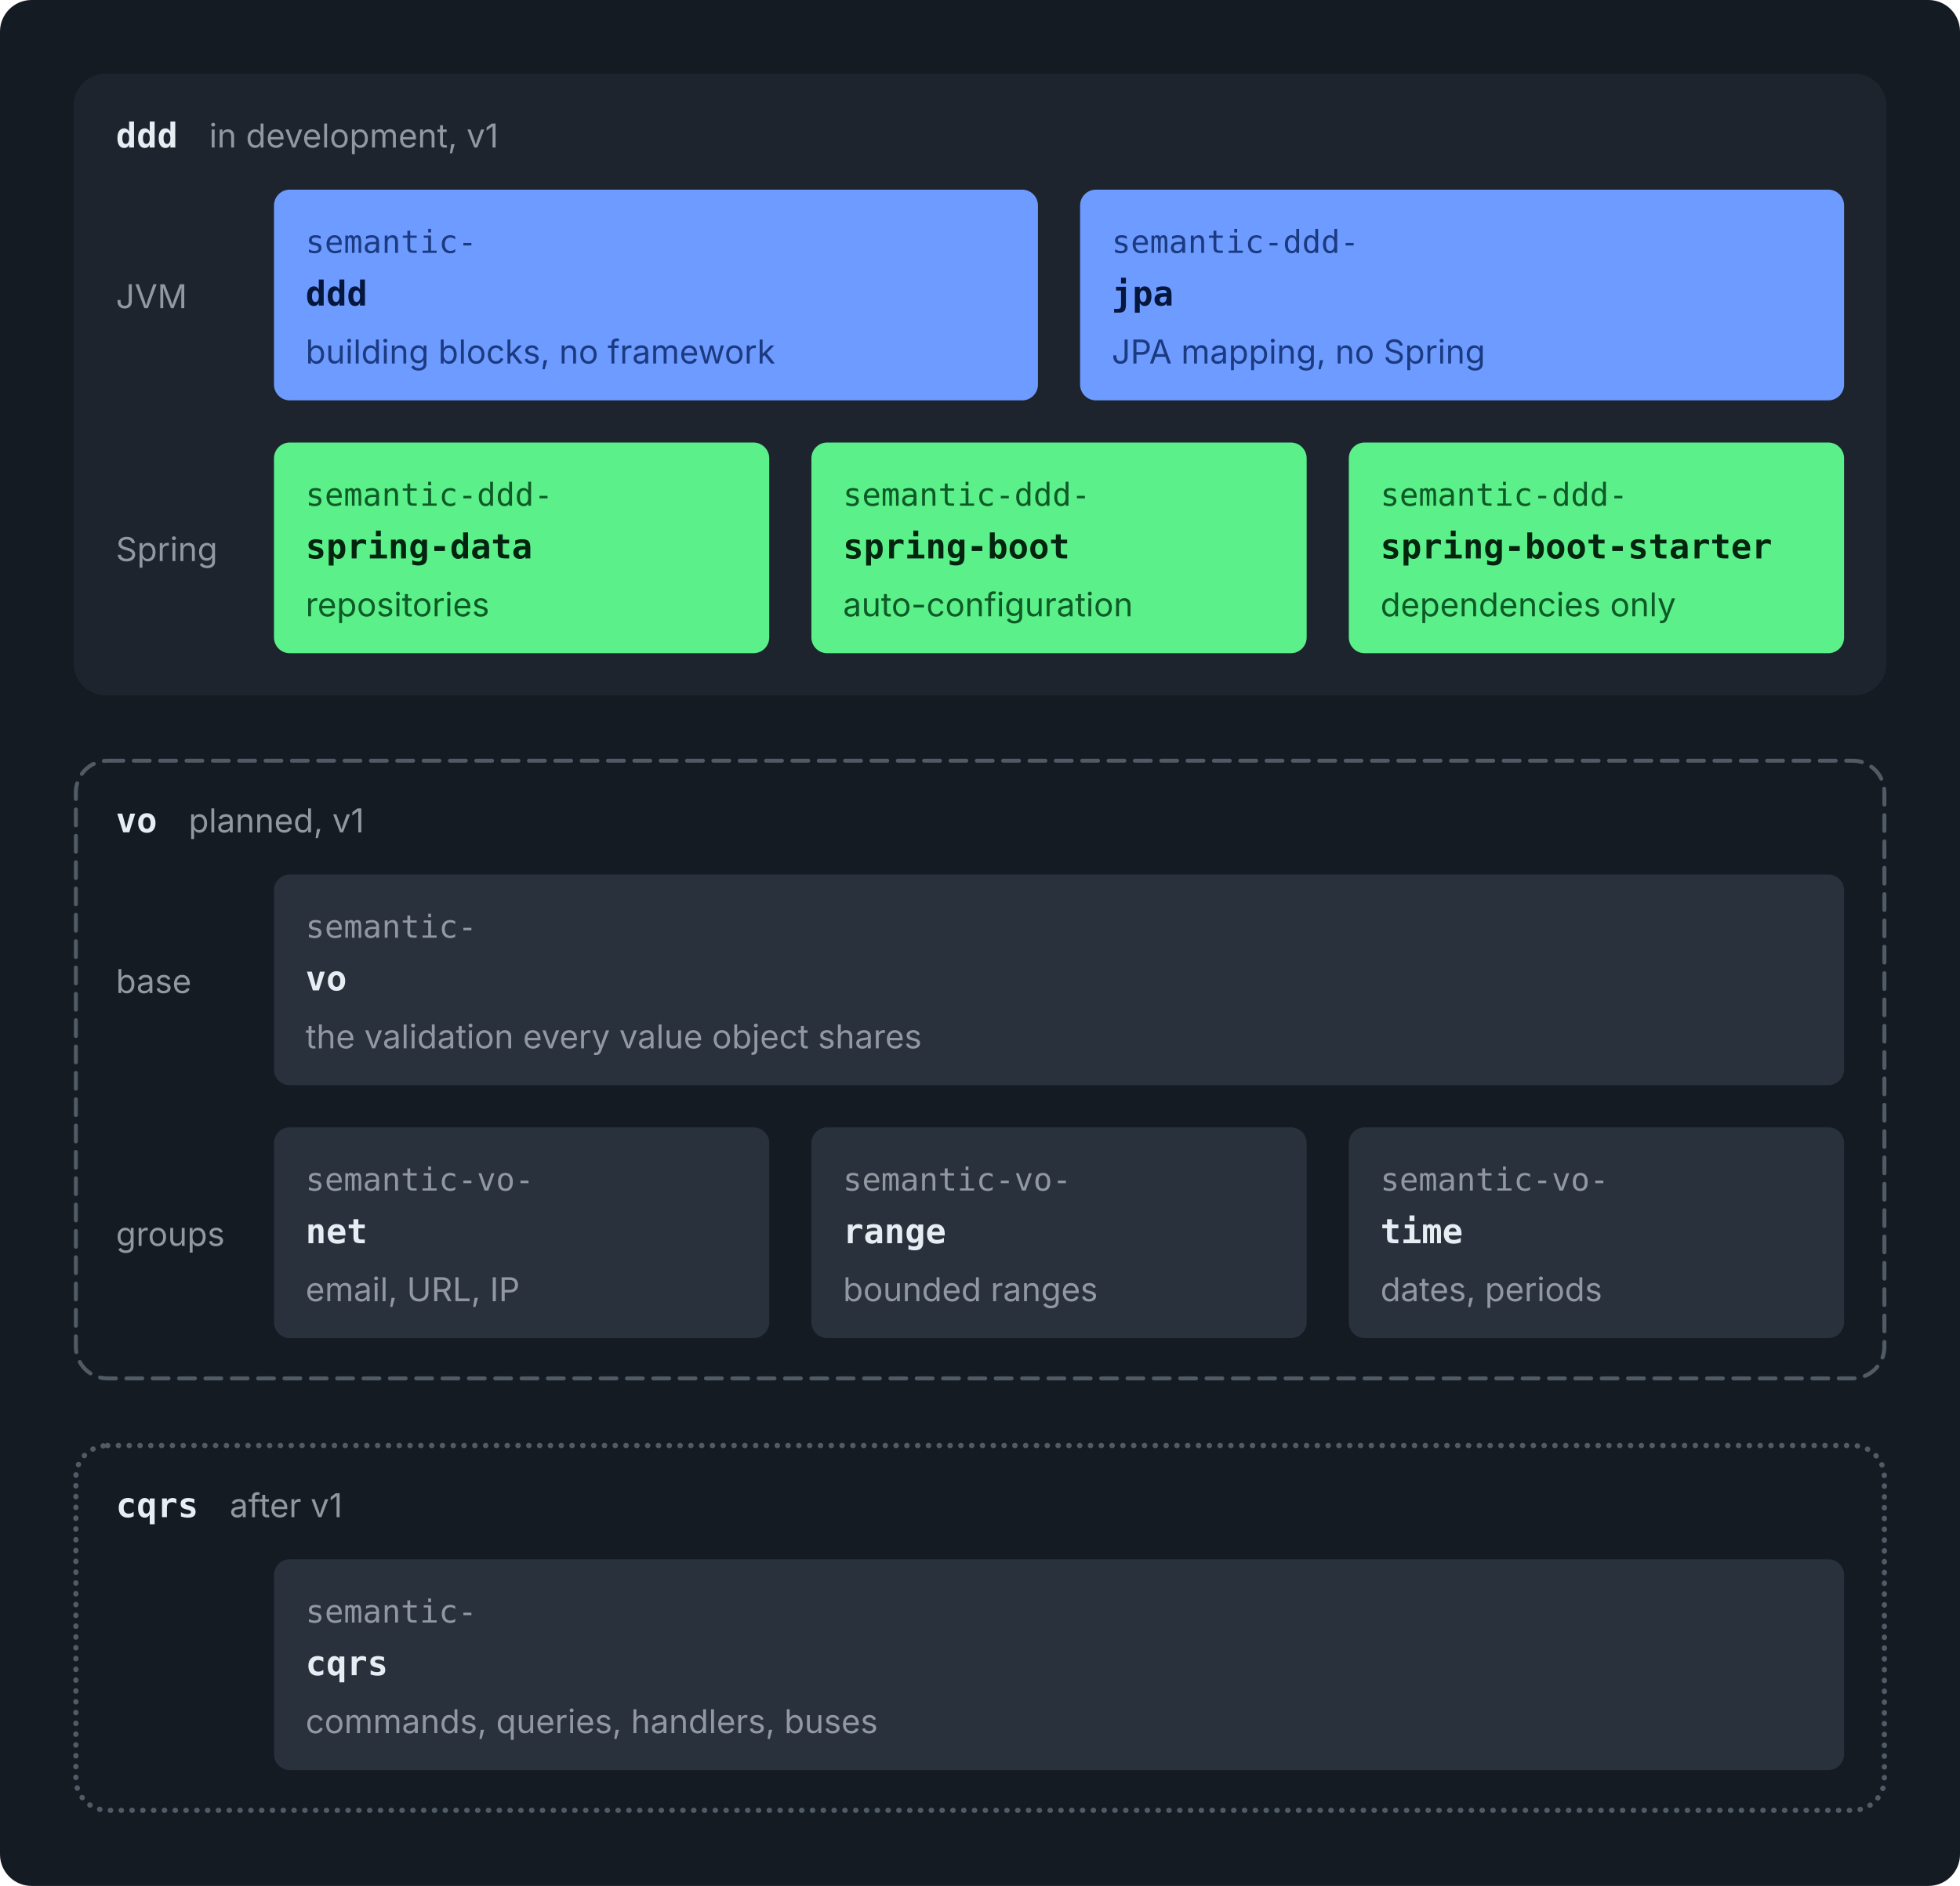
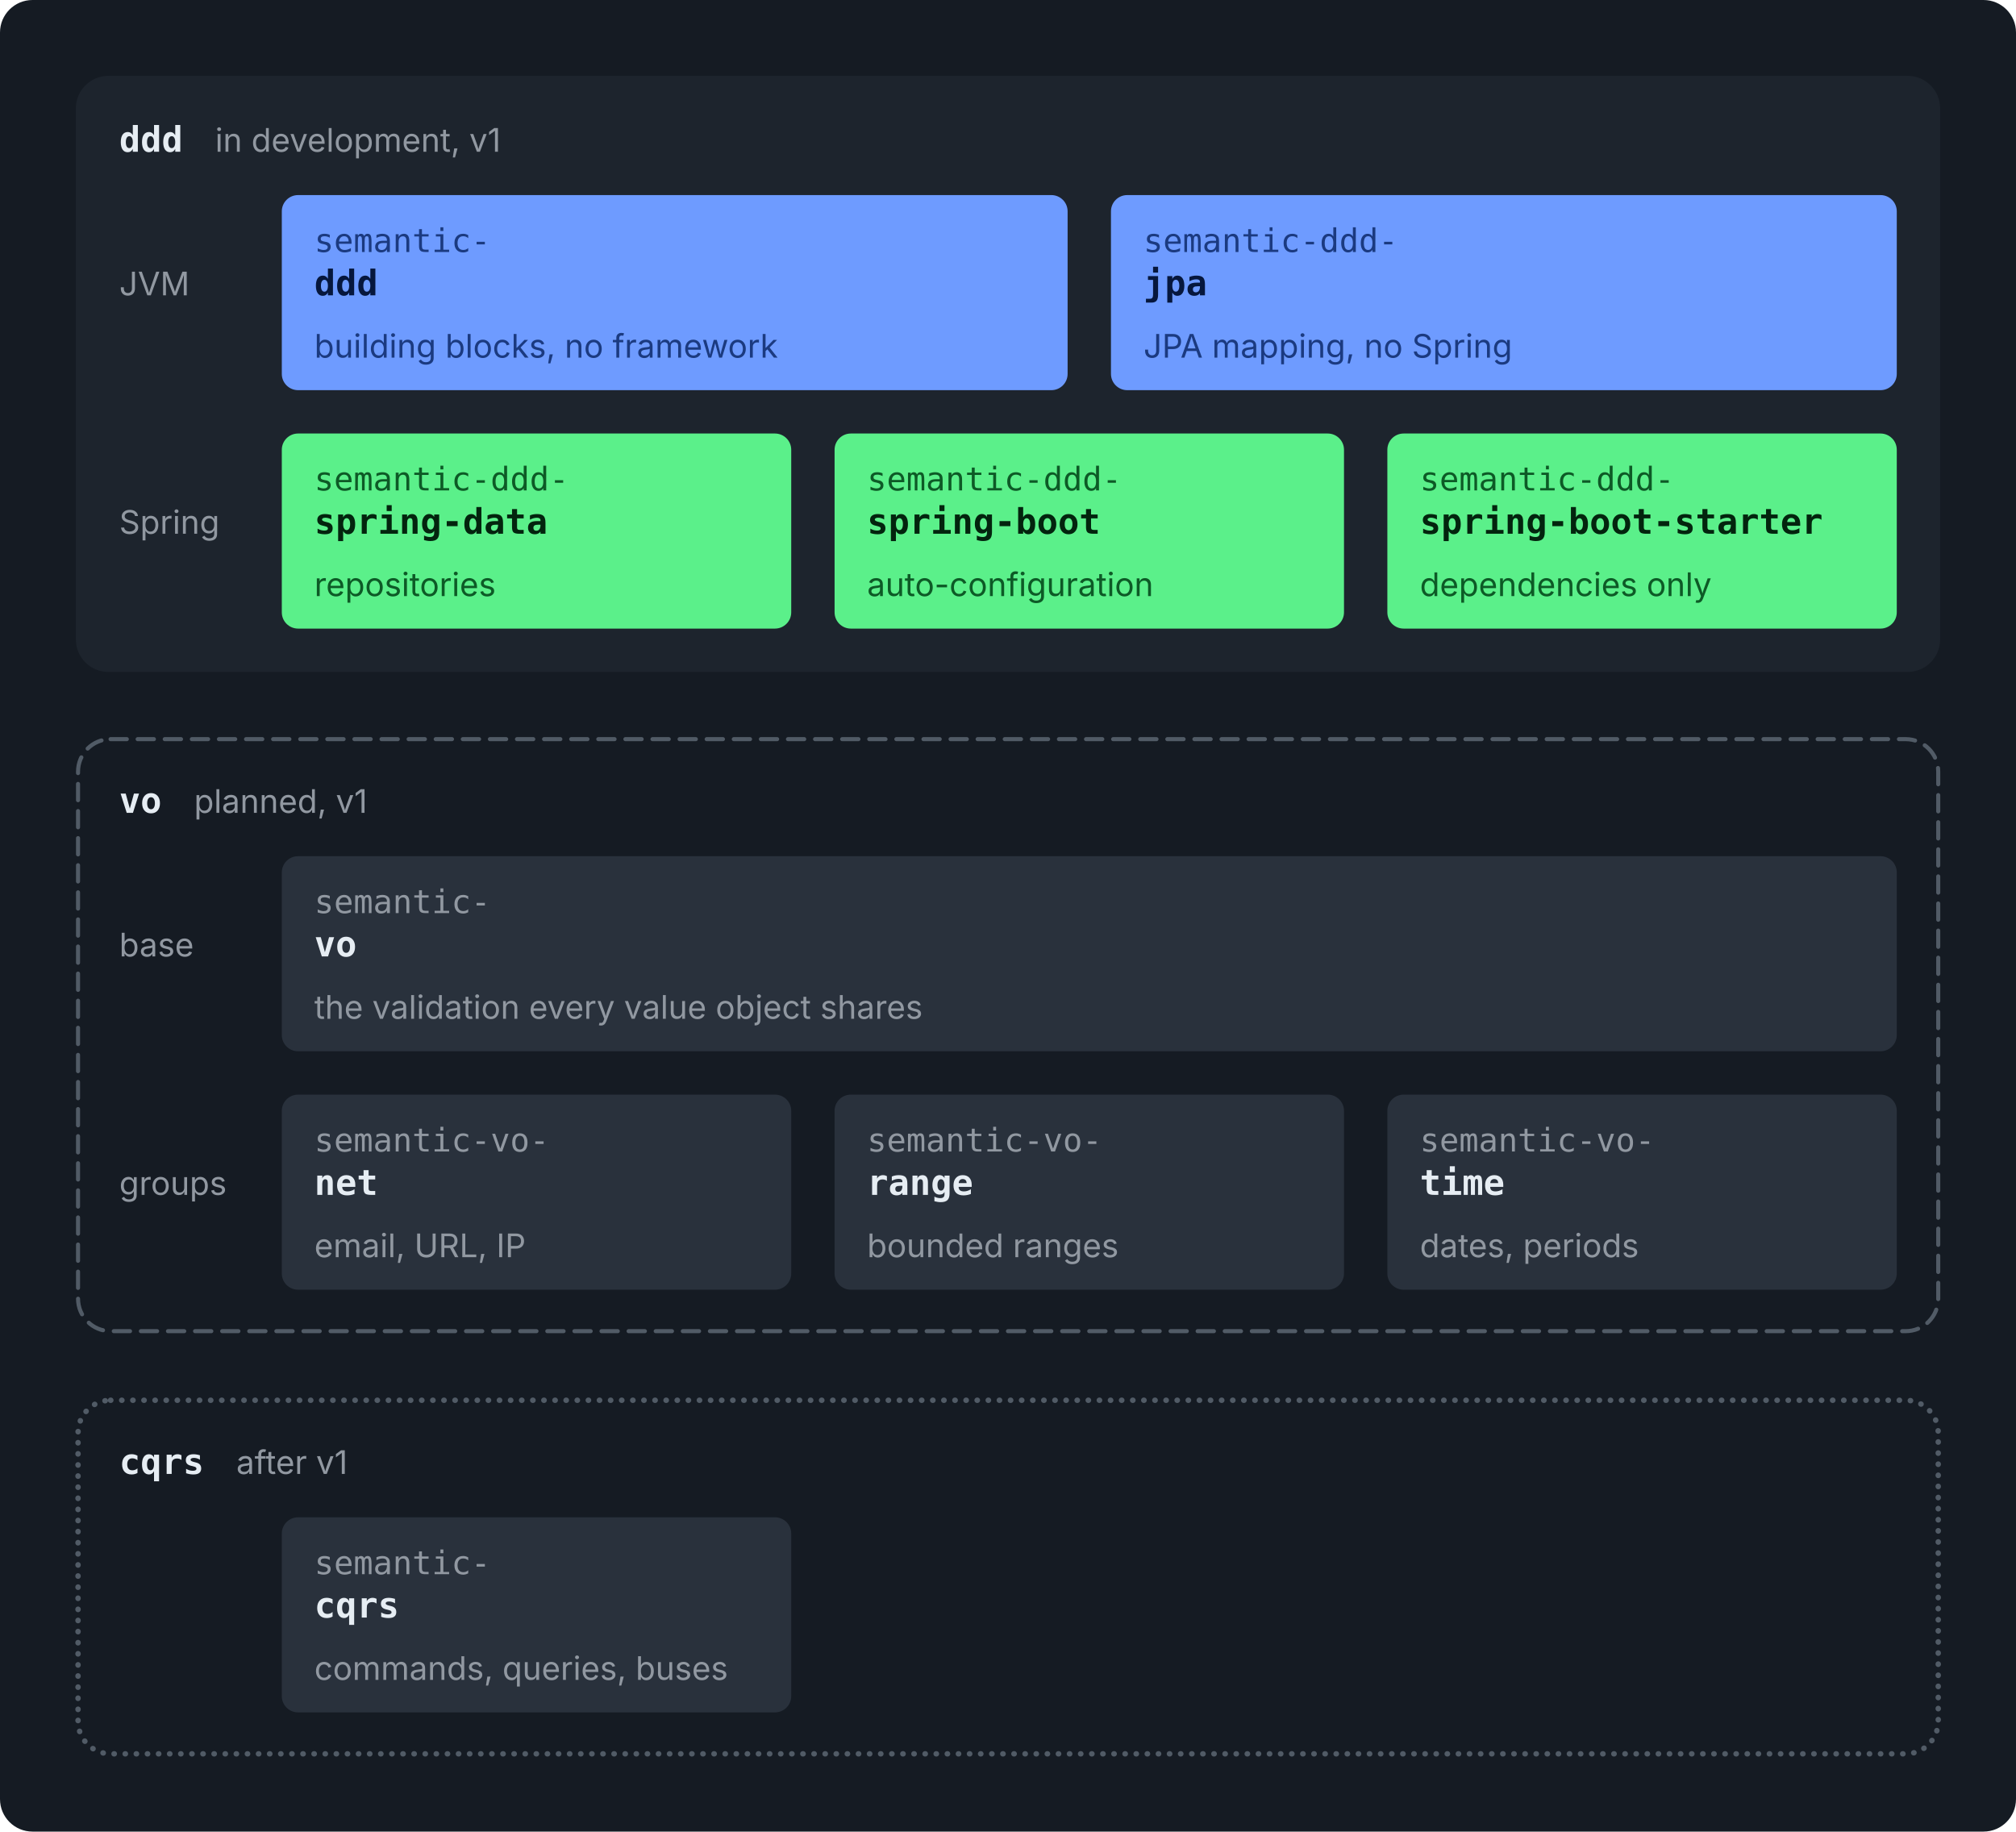
- <svg xmlns="http://www.w3.org/2000/svg" viewBox="0 0 744 716" width="744" height="716" role="img">
-   <rect width="744" height="716" rx="12" fill="#151B23" />
+ <svg xmlns="http://www.w3.org/2000/svg" viewBox="0 0 744 676" width="744" height="676" role="img">
+   <rect width="744" height="676" rx="12" fill="#151B23" />
  <g transform="translate(12,12)">
-     <rect x="16.0" y="16.0" width="688.0" height="236.0" rx="12" fill="#1D242D" />
+     <rect x="16.0" y="16.0" width="688.0" height="220.0" rx="12" fill="#1D242D" />
    <text x="32.0" y="44.0" font-family="ui-monospace, SFMono-Regular, 'SF Mono', Menlo, Consolas, monospace" font-size="13" font-weight="600" fill="#E6EDF3" text-anchor="start">ddd</text>
-     <text x="67.4" y="44.0" font-family="-apple-system, BlinkMacSystemFont, 'Segoe UI', Inter, Helvetica, Arial, sans-serif" font-size="12.5" font-weight="400" fill="#9198A1" text-anchor="start">in development, v1</text>
-     <text x="32.0" y="105.0" font-family="-apple-system, BlinkMacSystemFont, 'Segoe UI', Inter, Helvetica, Arial, sans-serif" font-size="12.5" font-weight="400" fill="#9198A1" text-anchor="start">JVM</text>
-     <rect x="92.0" y="60.0" width="290.0" height="80.0" rx="6" fill="#6E9BFF" />
-     <text x="104.0" y="84.0" font-family="ui-monospace, SFMono-Regular, 'SF Mono', Menlo, Consolas, monospace" font-size="12" font-weight="400" fill="#1B3A80" text-anchor="start">semantic-</text>
-     <text x="104.0" y="104.0" font-family="ui-monospace, SFMono-Regular, 'SF Mono', Menlo, Consolas, monospace" font-size="13" font-weight="600" fill="#06173D" text-anchor="start">ddd</text>
-     <text x="104.0" y="126.0" font-family="-apple-system, BlinkMacSystemFont, 'Segoe UI', Inter, Helvetica, Arial, sans-serif" font-size="12.5" font-weight="400" fill="#1B3A80" text-anchor="start">building blocks, no framework</text>
-     <rect x="398.0" y="60.0" width="290.0" height="80.0" rx="6" fill="#6E9BFF" />
-     <text x="410.0" y="84.0" font-family="ui-monospace, SFMono-Regular, 'SF Mono', Menlo, Consolas, monospace" font-size="12" font-weight="400" fill="#1B3A80" text-anchor="start">semantic-ddd-</text>
-     <text x="410.0" y="104.0" font-family="ui-monospace, SFMono-Regular, 'SF Mono', Menlo, Consolas, monospace" font-size="13" font-weight="600" fill="#06173D" text-anchor="start">jpa</text>
-     <text x="410.0" y="126.0" font-family="-apple-system, BlinkMacSystemFont, 'Segoe UI', Inter, Helvetica, Arial, sans-serif" font-size="12.5" font-weight="400" fill="#1B3A80" text-anchor="start">JPA mapping, no Spring</text>
-     <text x="32.0" y="201.0" font-family="-apple-system, BlinkMacSystemFont, 'Segoe UI', Inter, Helvetica, Arial, sans-serif" font-size="12.5" font-weight="400" fill="#9198A1" text-anchor="start">Spring</text>
-     <rect x="92.0" y="156.0" width="188.0" height="80.0" rx="6" fill="#5BF08A" />
-     <text x="104.0" y="180.0" font-family="ui-monospace, SFMono-Regular, 'SF Mono', Menlo, Consolas, monospace" font-size="12" font-weight="400" fill="#0D5A26" text-anchor="start">semantic-ddd-</text>
-     <text x="104.0" y="200.0" font-family="ui-monospace, SFMono-Regular, 'SF Mono', Menlo, Consolas, monospace" font-size="13" font-weight="600" fill="#03240E" text-anchor="start">spring-data</text>
-     <text x="104.0" y="222.0" font-family="-apple-system, BlinkMacSystemFont, 'Segoe UI', Inter, Helvetica, Arial, sans-serif" font-size="12.5" font-weight="400" fill="#0D5A26" text-anchor="start">repositories</text>
-     <rect x="296.0" y="156.0" width="188.0" height="80.0" rx="6" fill="#5BF08A" />
-     <text x="308.0" y="180.0" font-family="ui-monospace, SFMono-Regular, 'SF Mono', Menlo, Consolas, monospace" font-size="12" font-weight="400" fill="#0D5A26" text-anchor="start">semantic-ddd-</text>
-     <text x="308.0" y="200.0" font-family="ui-monospace, SFMono-Regular, 'SF Mono', Menlo, Consolas, monospace" font-size="13" font-weight="600" fill="#03240E" text-anchor="start">spring-boot</text>
-     <text x="308.0" y="222.0" font-family="-apple-system, BlinkMacSystemFont, 'Segoe UI', Inter, Helvetica, Arial, sans-serif" font-size="12.5" font-weight="400" fill="#0D5A26" text-anchor="start">auto-configuration</text>
-     <rect x="500.0" y="156.0" width="188.0" height="80.0" rx="6" fill="#5BF08A" />
-     <text x="512.0" y="180.0" font-family="ui-monospace, SFMono-Regular, 'SF Mono', Menlo, Consolas, monospace" font-size="12" font-weight="400" fill="#0D5A26" text-anchor="start">semantic-ddd-</text>
-     <text x="512.0" y="200.0" font-family="ui-monospace, SFMono-Regular, 'SF Mono', Menlo, Consolas, monospace" font-size="13" font-weight="600" fill="#03240E" text-anchor="start">spring-boot-starter</text>
-     <text x="512.0" y="222.0" font-family="-apple-system, BlinkMacSystemFont, 'Segoe UI', Inter, Helvetica, Arial, sans-serif" font-size="12.5" font-weight="400" fill="#0D5A26" text-anchor="start">dependencies only</text>
-     <rect x="16.8" y="276.8" width="686.5" height="234.5" rx="12" fill="none" stroke="#515B66" stroke-width="1.5" stroke-dasharray="6 4" stroke-linecap="round" />
-     <text x="32.0" y="304.0" font-family="ui-monospace, SFMono-Regular, 'SF Mono', Menlo, Consolas, monospace" font-size="13" font-weight="600" fill="#E6EDF3" text-anchor="start">vo</text>
-     <text x="59.6" y="304.0" font-family="-apple-system, BlinkMacSystemFont, 'Segoe UI', Inter, Helvetica, Arial, sans-serif" font-size="12.5" font-weight="400" fill="#9198A1" text-anchor="start">planned, v1</text>
-     <text x="32.0" y="365.0" font-family="-apple-system, BlinkMacSystemFont, 'Segoe UI', Inter, Helvetica, Arial, sans-serif" font-size="12.5" font-weight="400" fill="#9198A1" text-anchor="start">base</text>
-     <rect x="92.0" y="320.0" width="596.0" height="80.0" rx="6" fill="#29313C" />
-     <text x="104.0" y="344.0" font-family="ui-monospace, SFMono-Regular, 'SF Mono', Menlo, Consolas, monospace" font-size="12" font-weight="400" fill="#9198A1" text-anchor="start">semantic-</text>
-     <text x="104.0" y="364.0" font-family="ui-monospace, SFMono-Regular, 'SF Mono', Menlo, Consolas, monospace" font-size="13" font-weight="600" fill="#E6EDF3" text-anchor="start">vo</text>
-     <text x="104.0" y="386.0" font-family="-apple-system, BlinkMacSystemFont, 'Segoe UI', Inter, Helvetica, Arial, sans-serif" font-size="12.5" font-weight="400" fill="#9198A1" text-anchor="start">the validation every value object shares</text>
-     <text x="32.0" y="461.0" font-family="-apple-system, BlinkMacSystemFont, 'Segoe UI', Inter, Helvetica, Arial, sans-serif" font-size="12.5" font-weight="400" fill="#9198A1" text-anchor="start">groups</text>
-     <rect x="92.0" y="416.0" width="188.0" height="80.0" rx="6" fill="#29313C" />
-     <text x="104.0" y="440.0" font-family="ui-monospace, SFMono-Regular, 'SF Mono', Menlo, Consolas, monospace" font-size="12" font-weight="400" fill="#9198A1" text-anchor="start">semantic-vo-</text>
-     <text x="104.0" y="460.0" font-family="ui-monospace, SFMono-Regular, 'SF Mono', Menlo, Consolas, monospace" font-size="13" font-weight="600" fill="#E6EDF3" text-anchor="start">net</text>
-     <text x="104.0" y="482.0" font-family="-apple-system, BlinkMacSystemFont, 'Segoe UI', Inter, Helvetica, Arial, sans-serif" font-size="12.5" font-weight="400" fill="#9198A1" text-anchor="start">email, URL, IP</text>
-     <rect x="296.0" y="416.0" width="188.0" height="80.0" rx="6" fill="#29313C" />
-     <text x="308.0" y="440.0" font-family="ui-monospace, SFMono-Regular, 'SF Mono', Menlo, Consolas, monospace" font-size="12" font-weight="400" fill="#9198A1" text-anchor="start">semantic-vo-</text>
-     <text x="308.0" y="460.0" font-family="ui-monospace, SFMono-Regular, 'SF Mono', Menlo, Consolas, monospace" font-size="13" font-weight="600" fill="#E6EDF3" text-anchor="start">range</text>
-     <text x="308.0" y="482.0" font-family="-apple-system, BlinkMacSystemFont, 'Segoe UI', Inter, Helvetica, Arial, sans-serif" font-size="12.5" font-weight="400" fill="#9198A1" text-anchor="start">bounded ranges</text>
-     <rect x="500.0" y="416.0" width="188.0" height="80.0" rx="6" fill="#29313C" />
-     <text x="512.0" y="440.0" font-family="ui-monospace, SFMono-Regular, 'SF Mono', Menlo, Consolas, monospace" font-size="12" font-weight="400" fill="#9198A1" text-anchor="start">semantic-vo-</text>
-     <text x="512.0" y="460.0" font-family="ui-monospace, SFMono-Regular, 'SF Mono', Menlo, Consolas, monospace" font-size="13" font-weight="600" fill="#E6EDF3" text-anchor="start">time</text>
-     <text x="512.0" y="482.0" font-family="-apple-system, BlinkMacSystemFont, 'Segoe UI', Inter, Helvetica, Arial, sans-serif" font-size="12.5" font-weight="400" fill="#9198A1" text-anchor="start">dates, periods</text>
-     <rect x="16.8" y="536.8" width="686.5" height="138.5" rx="12" fill="none" stroke="#515B66" stroke-width="2" stroke-dasharray="0.1 4" stroke-linecap="round" />
-     <text x="32.0" y="564.0" font-family="ui-monospace, SFMono-Regular, 'SF Mono', Menlo, Consolas, monospace" font-size="13" font-weight="600" fill="#E6EDF3" text-anchor="start">cqrs</text>
-     <text x="75.2" y="564.0" font-family="-apple-system, BlinkMacSystemFont, 'Segoe UI', Inter, Helvetica, Arial, sans-serif" font-size="12.5" font-weight="400" fill="#9198A1" text-anchor="start">after v1</text>
-     <rect x="92.0" y="580.0" width="596.0" height="80.0" rx="6" fill="#29313C" />
-     <text x="104.0" y="604.0" font-family="ui-monospace, SFMono-Regular, 'SF Mono', Menlo, Consolas, monospace" font-size="12" font-weight="400" fill="#9198A1" text-anchor="start">semantic-</text>
-     <text x="104.0" y="624.0" font-family="ui-monospace, SFMono-Regular, 'SF Mono', Menlo, Consolas, monospace" font-size="13" font-weight="600" fill="#E6EDF3" text-anchor="start">cqrs</text>
-     <text x="104.0" y="646.0" font-family="-apple-system, BlinkMacSystemFont, 'Segoe UI', Inter, Helvetica, Arial, sans-serif" font-size="12.5" font-weight="400" fill="#9198A1" text-anchor="start">commands, queries, handlers, buses</text>
+     <text x="67.4" y="44.0" font-family="-apple-system, BlinkMacSystemFont, 'Segoe UI', Inter, Helvetica, Arial, sans-serif" font-size="12" font-weight="400" fill="#9198A1" text-anchor="start">in development, v1</text>
+     <text x="32.0" y="97.0" font-family="-apple-system, BlinkMacSystemFont, 'Segoe UI', Inter, Helvetica, Arial, sans-serif" font-size="12" font-weight="400" fill="#9198A1" text-anchor="start">JVM</text>
+     <rect x="92.0" y="60.0" width="290.0" height="72.0" rx="6" fill="#6E9BFF" />
+     <text x="104.0" y="81.0" font-family="ui-monospace, SFMono-Regular, 'SF Mono', Menlo, Consolas, monospace" font-size="12" font-weight="400" fill="#1B3A80" text-anchor="start">semantic-</text>
+     <text x="104.0" y="97.0" font-family="ui-monospace, SFMono-Regular, 'SF Mono', Menlo, Consolas, monospace" font-size="13" font-weight="600" fill="#06173D" text-anchor="start">ddd</text>
+     <text x="104.0" y="120.0" font-family="-apple-system, BlinkMacSystemFont, 'Segoe UI', Inter, Helvetica, Arial, sans-serif" font-size="12" font-weight="400" fill="#1B3A80" text-anchor="start">building blocks, no framework</text>
+     <rect x="398.0" y="60.0" width="290.0" height="72.0" rx="6" fill="#6E9BFF" />
+     <text x="410.0" y="81.0" font-family="ui-monospace, SFMono-Regular, 'SF Mono', Menlo, Consolas, monospace" font-size="12" font-weight="400" fill="#1B3A80" text-anchor="start">semantic-ddd-</text>
+     <text x="410.0" y="97.0" font-family="ui-monospace, SFMono-Regular, 'SF Mono', Menlo, Consolas, monospace" font-size="13" font-weight="600" fill="#06173D" text-anchor="start">jpa</text>
+     <text x="410.0" y="120.0" font-family="-apple-system, BlinkMacSystemFont, 'Segoe UI', Inter, Helvetica, Arial, sans-serif" font-size="12" font-weight="400" fill="#1B3A80" text-anchor="start">JPA mapping, no Spring</text>
+     <text x="32.0" y="185.0" font-family="-apple-system, BlinkMacSystemFont, 'Segoe UI', Inter, Helvetica, Arial, sans-serif" font-size="12" font-weight="400" fill="#9198A1" text-anchor="start">Spring</text>
+     <rect x="92.0" y="148.0" width="188.0" height="72.0" rx="6" fill="#5BF08A" />
+     <text x="104.0" y="169.0" font-family="ui-monospace, SFMono-Regular, 'SF Mono', Menlo, Consolas, monospace" font-size="12" font-weight="400" fill="#0D5A26" text-anchor="start">semantic-ddd-</text>
+     <text x="104.0" y="185.0" font-family="ui-monospace, SFMono-Regular, 'SF Mono', Menlo, Consolas, monospace" font-size="13" font-weight="600" fill="#03240E" text-anchor="start">spring-data</text>
+     <text x="104.0" y="208.0" font-family="-apple-system, BlinkMacSystemFont, 'Segoe UI', Inter, Helvetica, Arial, sans-serif" font-size="12" font-weight="400" fill="#0D5A26" text-anchor="start">repositories</text>
+     <rect x="296.0" y="148.0" width="188.0" height="72.0" rx="6" fill="#5BF08A" />
+     <text x="308.0" y="169.0" font-family="ui-monospace, SFMono-Regular, 'SF Mono', Menlo, Consolas, monospace" font-size="12" font-weight="400" fill="#0D5A26" text-anchor="start">semantic-ddd-</text>
+     <text x="308.0" y="185.0" font-family="ui-monospace, SFMono-Regular, 'SF Mono', Menlo, Consolas, monospace" font-size="13" font-weight="600" fill="#03240E" text-anchor="start">spring-boot</text>
+     <text x="308.0" y="208.0" font-family="-apple-system, BlinkMacSystemFont, 'Segoe UI', Inter, Helvetica, Arial, sans-serif" font-size="12" font-weight="400" fill="#0D5A26" text-anchor="start">auto-configuration</text>
+     <rect x="500.0" y="148.0" width="188.0" height="72.0" rx="6" fill="#5BF08A" />
+     <text x="512.0" y="169.0" font-family="ui-monospace, SFMono-Regular, 'SF Mono', Menlo, Consolas, monospace" font-size="12" font-weight="400" fill="#0D5A26" text-anchor="start">semantic-ddd-</text>
+     <text x="512.0" y="185.0" font-family="ui-monospace, SFMono-Regular, 'SF Mono', Menlo, Consolas, monospace" font-size="13" font-weight="600" fill="#03240E" text-anchor="start">spring-boot-starter</text>
+     <text x="512.0" y="208.0" font-family="-apple-system, BlinkMacSystemFont, 'Segoe UI', Inter, Helvetica, Arial, sans-serif" font-size="12" font-weight="400" fill="#0D5A26" text-anchor="start">dependencies only</text>
+     <rect x="16.8" y="260.8" width="686.5" height="218.5" rx="12" fill="none" stroke="#515B66" stroke-width="1.5" stroke-dasharray="6 4" stroke-linecap="round" />
+     <text x="32.0" y="288.0" font-family="ui-monospace, SFMono-Regular, 'SF Mono', Menlo, Consolas, monospace" font-size="13" font-weight="600" fill="#E6EDF3" text-anchor="start">vo</text>
+     <text x="59.6" y="288.0" font-family="-apple-system, BlinkMacSystemFont, 'Segoe UI', Inter, Helvetica, Arial, sans-serif" font-size="12" font-weight="400" fill="#9198A1" text-anchor="start">planned, v1</text>
+     <text x="32.0" y="341.0" font-family="-apple-system, BlinkMacSystemFont, 'Segoe UI', Inter, Helvetica, Arial, sans-serif" font-size="12" font-weight="400" fill="#9198A1" text-anchor="start">base</text>
+     <rect x="92.0" y="304.0" width="596.0" height="72.0" rx="6" fill="#29313C" />
+     <text x="104.0" y="325.0" font-family="ui-monospace, SFMono-Regular, 'SF Mono', Menlo, Consolas, monospace" font-size="12" font-weight="400" fill="#9198A1" text-anchor="start">semantic-</text>
+     <text x="104.0" y="341.0" font-family="ui-monospace, SFMono-Regular, 'SF Mono', Menlo, Consolas, monospace" font-size="13" font-weight="600" fill="#E6EDF3" text-anchor="start">vo</text>
+     <text x="104.0" y="364.0" font-family="-apple-system, BlinkMacSystemFont, 'Segoe UI', Inter, Helvetica, Arial, sans-serif" font-size="12" font-weight="400" fill="#9198A1" text-anchor="start">the validation every value object shares</text>
+     <text x="32.0" y="429.0" font-family="-apple-system, BlinkMacSystemFont, 'Segoe UI', Inter, Helvetica, Arial, sans-serif" font-size="12" font-weight="400" fill="#9198A1" text-anchor="start">groups</text>
+     <rect x="92.0" y="392.0" width="188.0" height="72.0" rx="6" fill="#29313C" />
+     <text x="104.0" y="413.0" font-family="ui-monospace, SFMono-Regular, 'SF Mono', Menlo, Consolas, monospace" font-size="12" font-weight="400" fill="#9198A1" text-anchor="start">semantic-vo-</text>
+     <text x="104.0" y="429.0" font-family="ui-monospace, SFMono-Regular, 'SF Mono', Menlo, Consolas, monospace" font-size="13" font-weight="600" fill="#E6EDF3" text-anchor="start">net</text>
+     <text x="104.0" y="452.0" font-family="-apple-system, BlinkMacSystemFont, 'Segoe UI', Inter, Helvetica, Arial, sans-serif" font-size="12" font-weight="400" fill="#9198A1" text-anchor="start">email, URL, IP</text>
+     <rect x="296.0" y="392.0" width="188.0" height="72.0" rx="6" fill="#29313C" />
+     <text x="308.0" y="413.0" font-family="ui-monospace, SFMono-Regular, 'SF Mono', Menlo, Consolas, monospace" font-size="12" font-weight="400" fill="#9198A1" text-anchor="start">semantic-vo-</text>
+     <text x="308.0" y="429.0" font-family="ui-monospace, SFMono-Regular, 'SF Mono', Menlo, Consolas, monospace" font-size="13" font-weight="600" fill="#E6EDF3" text-anchor="start">range</text>
+     <text x="308.0" y="452.0" font-family="-apple-system, BlinkMacSystemFont, 'Segoe UI', Inter, Helvetica, Arial, sans-serif" font-size="12" font-weight="400" fill="#9198A1" text-anchor="start">bounded ranges</text>
+     <rect x="500.0" y="392.0" width="188.0" height="72.0" rx="6" fill="#29313C" />
+     <text x="512.0" y="413.0" font-family="ui-monospace, SFMono-Regular, 'SF Mono', Menlo, Consolas, monospace" font-size="12" font-weight="400" fill="#9198A1" text-anchor="start">semantic-vo-</text>
+     <text x="512.0" y="429.0" font-family="ui-monospace, SFMono-Regular, 'SF Mono', Menlo, Consolas, monospace" font-size="13" font-weight="600" fill="#E6EDF3" text-anchor="start">time</text>
+     <text x="512.0" y="452.0" font-family="-apple-system, BlinkMacSystemFont, 'Segoe UI', Inter, Helvetica, Arial, sans-serif" font-size="12" font-weight="400" fill="#9198A1" text-anchor="start">dates, periods</text>
+     <rect x="16.8" y="504.8" width="686.5" height="130.5" rx="12" fill="none" stroke="#515B66" stroke-width="2" stroke-dasharray="0.1 4" stroke-linecap="round" />
+     <text x="32.0" y="532.0" font-family="ui-monospace, SFMono-Regular, 'SF Mono', Menlo, Consolas, monospace" font-size="13" font-weight="600" fill="#E6EDF3" text-anchor="start">cqrs</text>
+     <text x="75.2" y="532.0" font-family="-apple-system, BlinkMacSystemFont, 'Segoe UI', Inter, Helvetica, Arial, sans-serif" font-size="12" font-weight="400" fill="#9198A1" text-anchor="start">after v1</text>
+     <rect x="92.0" y="548.0" width="188.0" height="72.0" rx="6" fill="#29313C" />
+     <text x="104.0" y="569.0" font-family="ui-monospace, SFMono-Regular, 'SF Mono', Menlo, Consolas, monospace" font-size="12" font-weight="400" fill="#9198A1" text-anchor="start">semantic-</text>
+     <text x="104.0" y="585.0" font-family="ui-monospace, SFMono-Regular, 'SF Mono', Menlo, Consolas, monospace" font-size="13" font-weight="600" fill="#E6EDF3" text-anchor="start">cqrs</text>
+     <text x="104.0" y="608.0" font-family="-apple-system, BlinkMacSystemFont, 'Segoe UI', Inter, Helvetica, Arial, sans-serif" font-size="12" font-weight="400" fill="#9198A1" text-anchor="start">commands, queries, buses</text>
  </g>
</svg>
